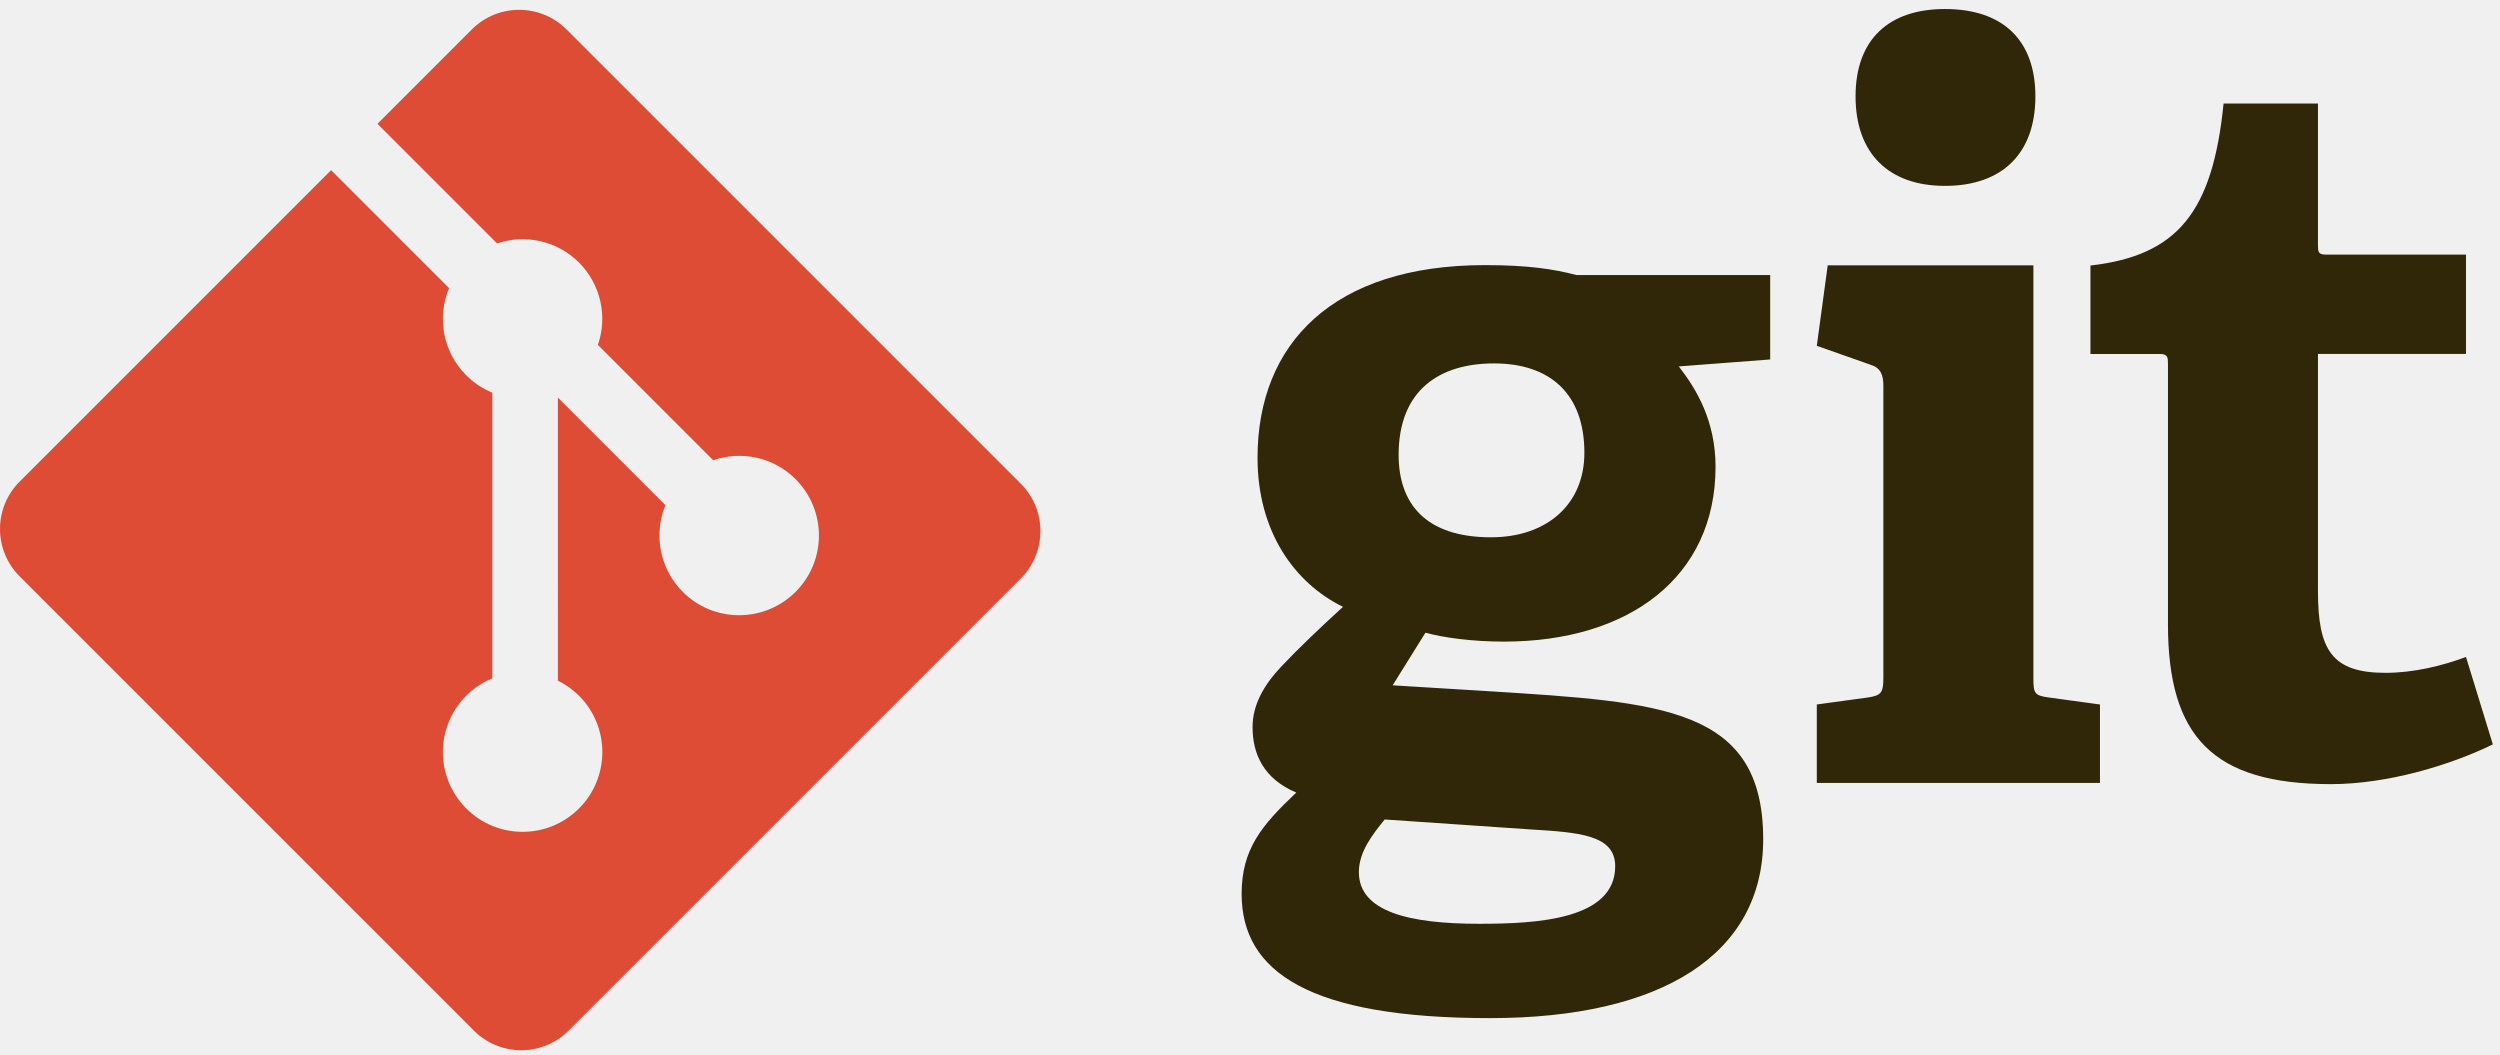
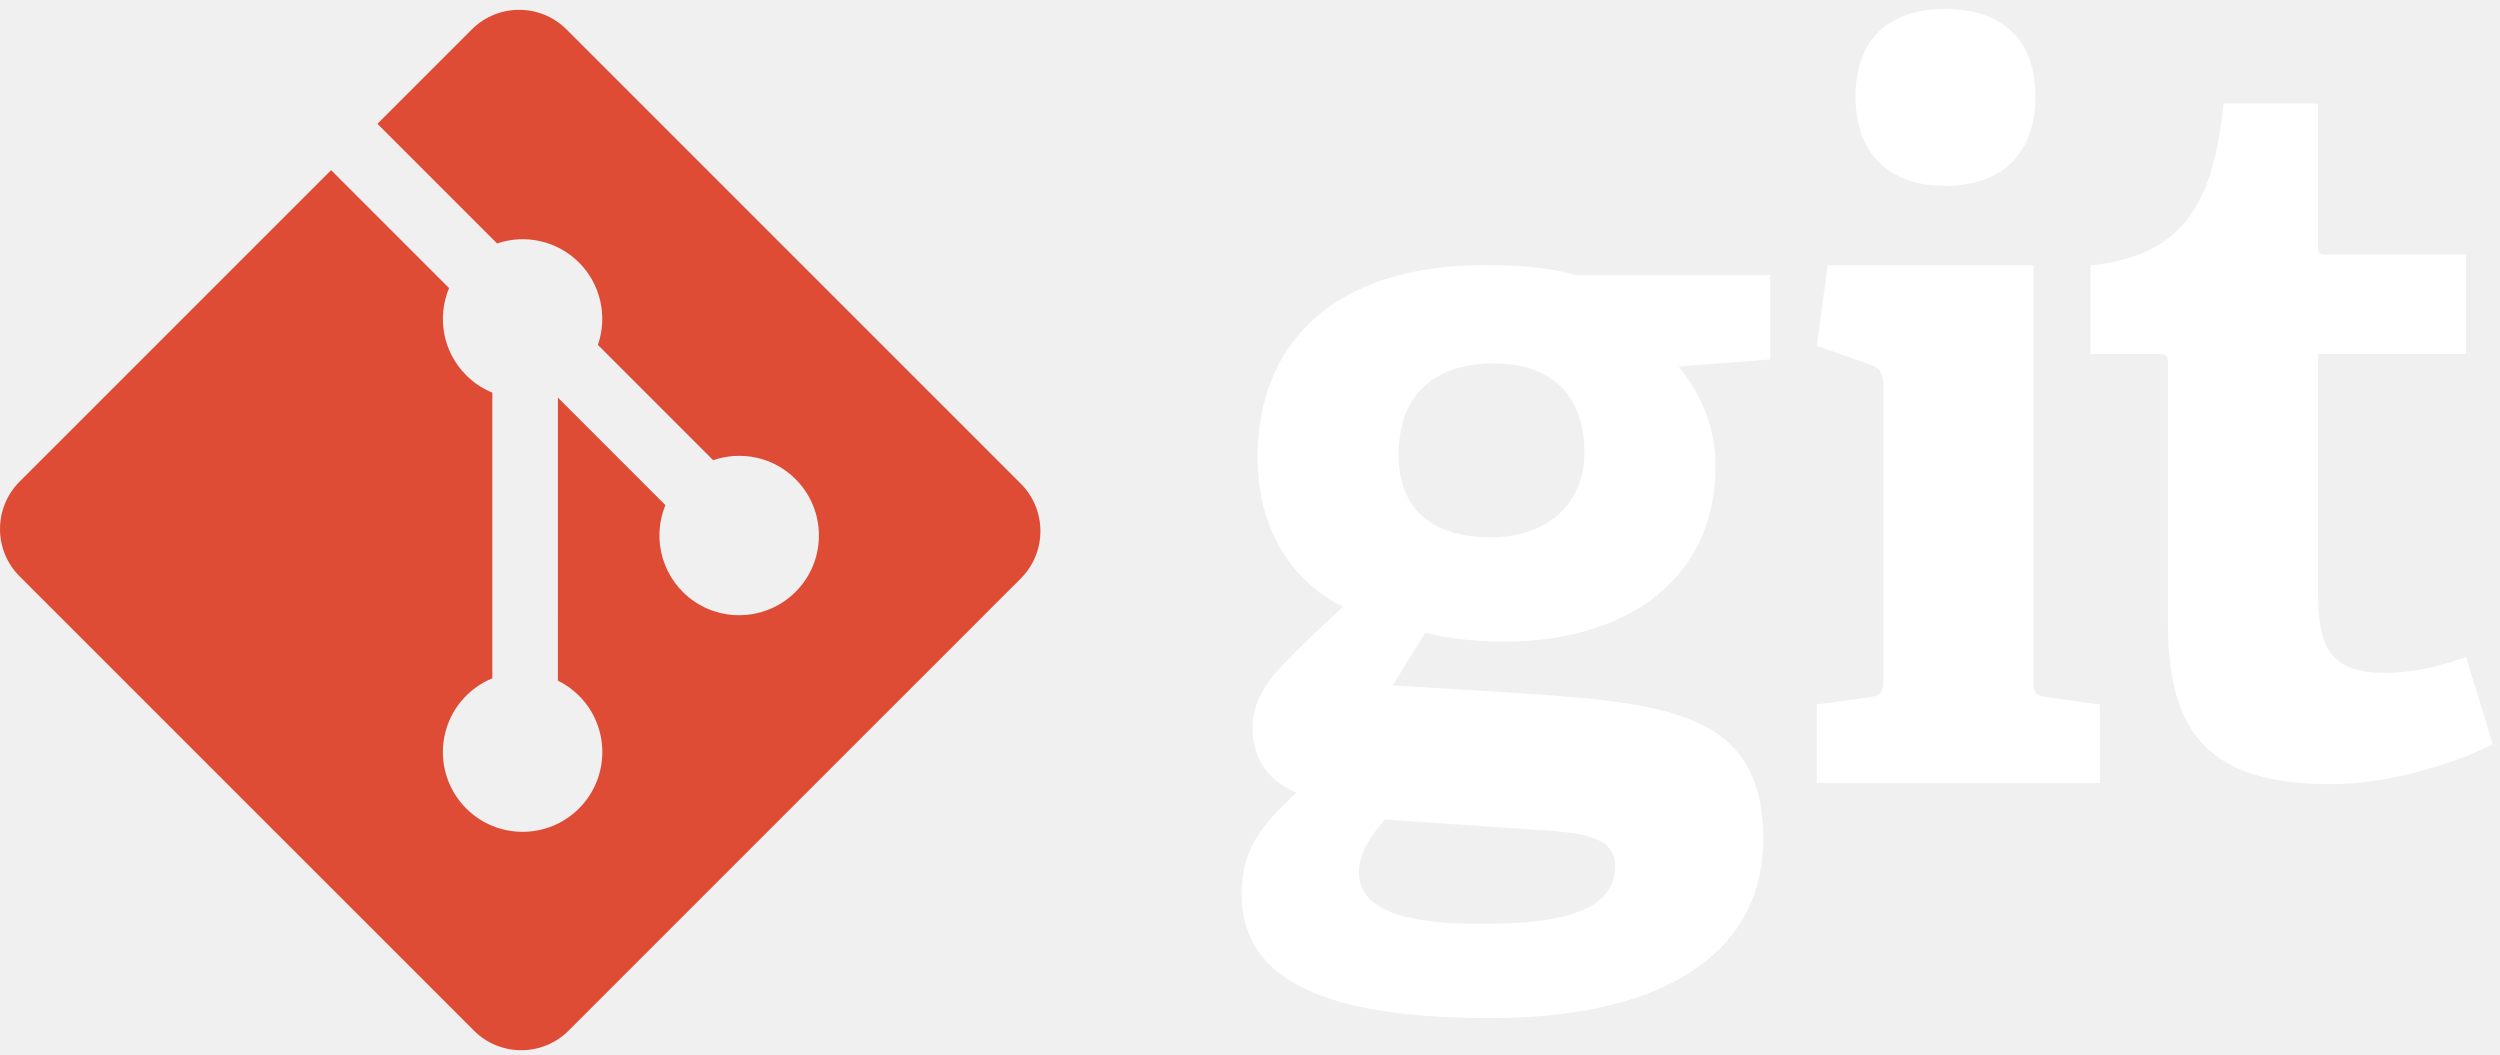
<svg xmlns="http://www.w3.org/2000/svg" width="2500" height="1055" viewBox="0 0 256 108" preserveAspectRatio="xMinYMin meet">
-   <path d="M152.984 37.214c-5.597 0-9.765 2.748-9.765 9.362 0 4.983 2.747 8.443 9.463 8.443 5.693 0 9.56-3.355 9.56-8.65 0-6-3.46-9.155-9.258-9.155zm-11.19 46.701c-1.325 1.625-2.645 3.353-2.645 5.39 0 4.067 5.186 5.291 12.31 5.291 5.9 0 13.938-.414 13.938-5.9 0-3.261-3.867-3.462-8.753-3.768l-14.85-1.013zm30.113-46.394c1.828 2.34 3.764 5.597 3.764 10.276 0 11.292-8.851 17.904-21.667 17.904-3.259 0-6.209-.406-8.038-.914l-3.359 5.39 9.969.61c17.602 1.122 27.975 1.632 27.975 15.157 0 11.702-10.272 18.311-27.975 18.311-18.413 0-25.433-4.68-25.433-12.716 0-4.578 2.035-7.015 5.596-10.378-3.358-1.419-4.476-3.961-4.476-6.71 0-2.24 1.118-4.273 2.952-6.208 1.83-1.93 3.864-3.865 6.306-6.103-4.984-2.442-8.75-7.732-8.75-15.262 0-11.697 7.733-19.731 23.295-19.731 4.376 0 7.022.402 9.362 1.017h19.84v8.644l-9.361.713zM199.166 19.034c-5.8 0-9.157-3.36-9.157-9.161 0-5.793 3.356-8.95 9.157-8.95 5.9 0 9.258 3.157 9.258 8.95 0 5.801-3.357 9.161-9.258 9.161zM186.04 80.171v-8.033l5.19-.71c1.425-.205 1.627-.509 1.627-2.038V39.48c0-1.116-.304-1.832-1.325-2.134l-5.492-1.935 1.118-8.238h21.061V69.39c0 1.63.098 1.833 1.629 2.039l5.188.71v8.032H186.04zM255.267 76.227c-4.376 2.135-10.785 4.068-16.586 4.068-12.106 0-16.682-4.878-16.682-16.38V37.264c0-.61 0-1.017-.817-1.017h-7.12V27.19c8.955-1.02 12.513-5.496 13.632-16.585h9.666v14.45c0 .71 0 1.017.815 1.017h14.343v10.173H237.36v24.313c0 6.002 1.426 8.34 6.917 8.34 2.852 0 5.799-.71 8.24-1.626l2.75 8.954" fill="#2F2707" />
+   <path d="M152.984 37.214c-5.597 0-9.765 2.748-9.765 9.362 0 4.983 2.747 8.443 9.463 8.443 5.693 0 9.56-3.355 9.56-8.65 0-6-3.46-9.155-9.258-9.155zm-11.19 46.701c-1.325 1.625-2.645 3.353-2.645 5.39 0 4.067 5.186 5.291 12.31 5.291 5.9 0 13.938-.414 13.938-5.9 0-3.261-3.867-3.462-8.753-3.768l-14.85-1.013zm30.113-46.394c1.828 2.34 3.764 5.597 3.764 10.276 0 11.292-8.851 17.904-21.667 17.904-3.259 0-6.209-.406-8.038-.914l-3.359 5.39 9.969.61c17.602 1.122 27.975 1.632 27.975 15.157 0 11.702-10.272 18.311-27.975 18.311-18.413 0-25.433-4.68-25.433-12.716 0-4.578 2.035-7.015 5.596-10.378-3.358-1.419-4.476-3.961-4.476-6.71 0-2.24 1.118-4.273 2.952-6.208 1.83-1.93 3.864-3.865 6.306-6.103-4.984-2.442-8.75-7.732-8.75-15.262 0-11.697 7.733-19.731 23.295-19.731 4.376 0 7.022.402 9.362 1.017h19.84v8.644l-9.361.713zM199.166 19.034c-5.8 0-9.157-3.36-9.157-9.161 0-5.793 3.356-8.95 9.157-8.95 5.9 0 9.258 3.157 9.258 8.95 0 5.801-3.357 9.161-9.258 9.161zM186.04 80.171v-8.033l5.19-.71c1.425-.205 1.627-.509 1.627-2.038V39.48c0-1.116-.304-1.832-1.325-2.134l-5.492-1.935 1.118-8.238h21.061V69.39c0 1.63.098 1.833 1.629 2.039l5.188.71v8.032H186.04zM255.267 76.227c-4.376 2.135-10.785 4.068-16.586 4.068-12.106 0-16.682-4.878-16.682-16.38V37.264c0-.61 0-1.017-.817-1.017h-7.12V27.19c8.955-1.02 12.513-5.496 13.632-16.585h9.666v14.45c0 .71 0 1.017.815 1.017h14.343v10.173H237.36v24.313c0 6.002 1.426 8.34 6.917 8.34 2.852 0 5.799-.71 8.24-1.626l2.75 8.954" fill="#fff" />
  <path d="M104.529 49.53L58.013 3.017a6.86 6.86 0 0 0-9.703 0l-9.659 9.66 12.253 12.252a8.145 8.145 0 0 1 8.383 1.953 8.157 8.157 0 0 1 1.936 8.434L73.03 47.125c2.857-.984 6.154-.347 8.435 1.938a8.161 8.161 0 0 1 0 11.545 8.164 8.164 0 0 1-13.324-8.88L57.129 40.716l-.001 28.98a8.248 8.248 0 0 1 2.159 1.544 8.164 8.164 0 0 1 0 11.547c-3.19 3.19-8.36 3.19-11.545 0a8.164 8.164 0 0 1 2.672-13.328v-29.25a8.064 8.064 0 0 1-2.672-1.782c-2.416-2.413-2.997-5.958-1.759-8.925l-12.078-12.08L2.011 49.314a6.863 6.863 0 0 0 0 9.706l46.516 46.514a6.862 6.862 0 0 0 9.703 0l46.299-46.297a6.866 6.866 0 0 0 0-9.707" fill="#DE4C36" />
</svg>
